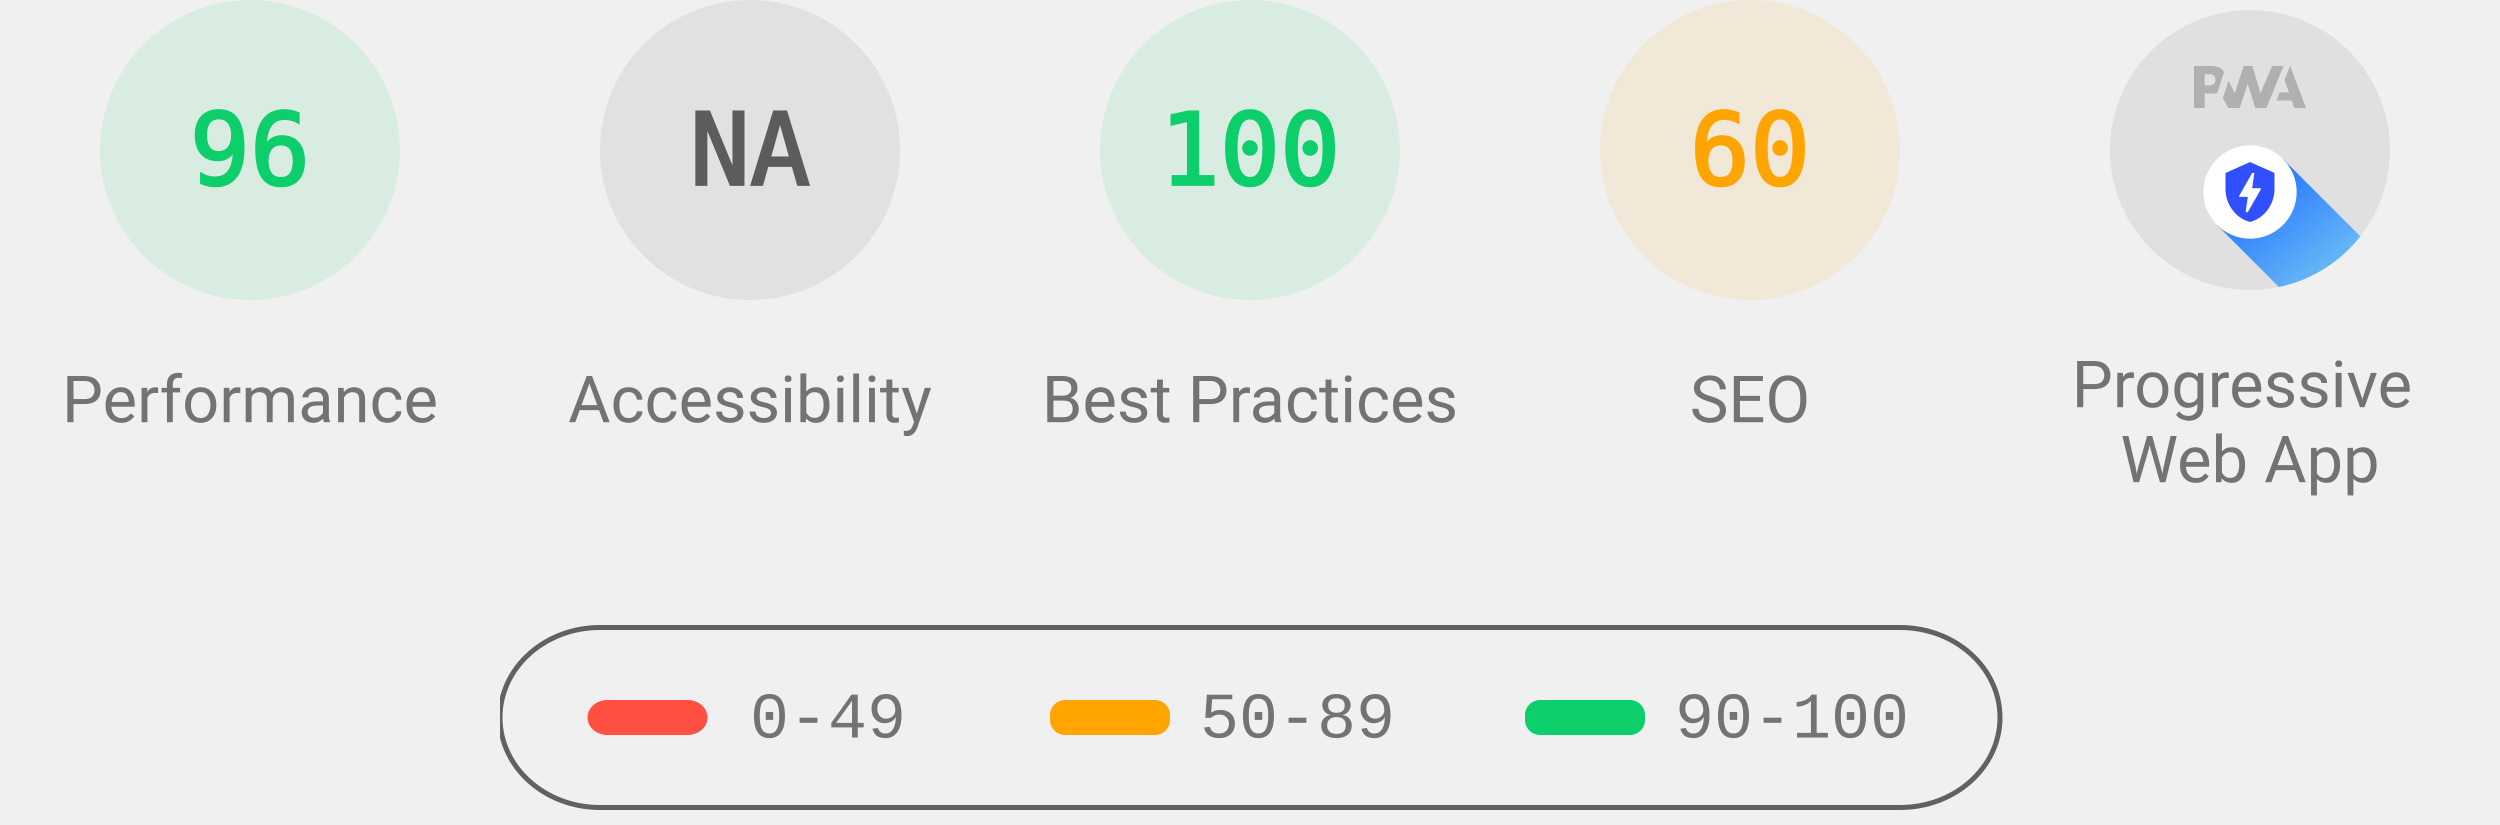
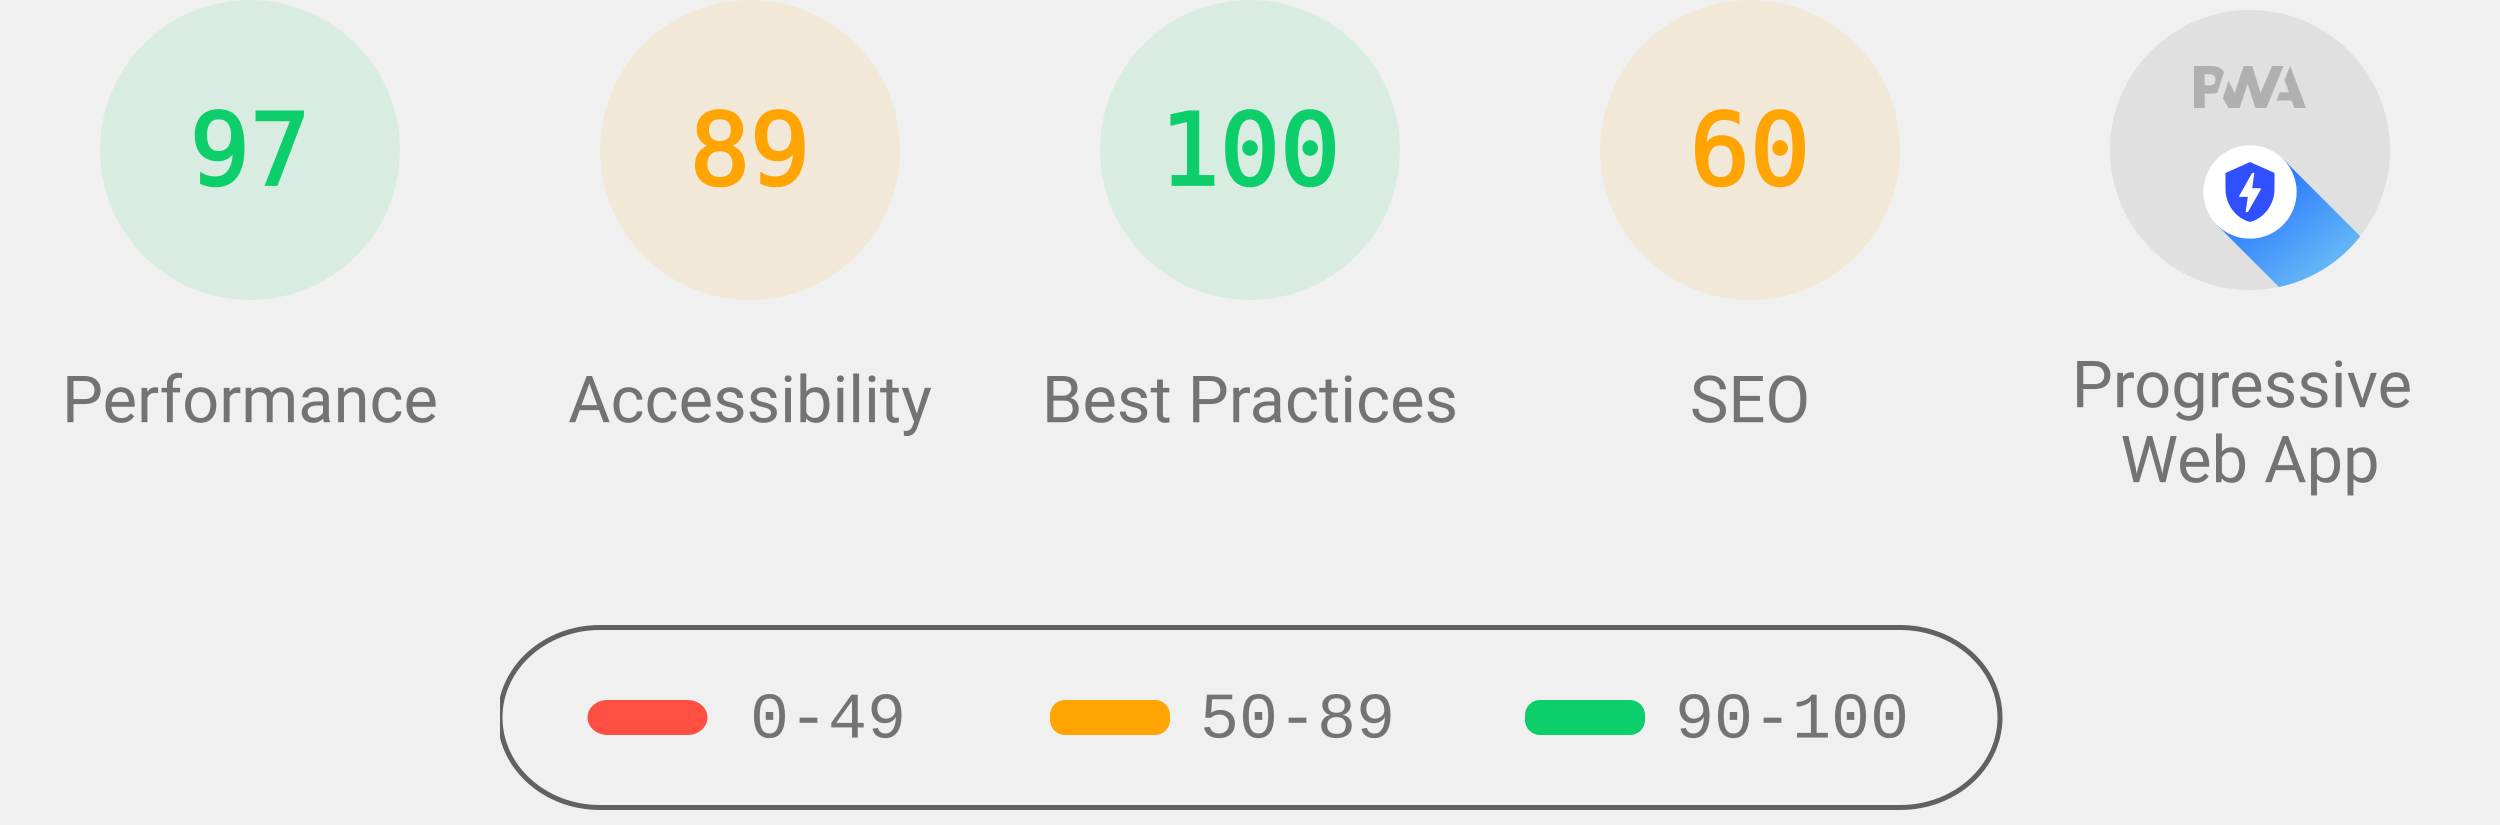
<svg xmlns="http://www.w3.org/2000/svg" class="theme--agnostic" fill="none" width="1000" height="330">
  <style>
			.gauge-base {
				opacity: 0.1
			}

			.gauge-arc {
				fill: none;
				animation-delay: 250ms;
				stroke-linecap: round;
				transform: rotate(-90deg);
				transform-origin: 100px 60px;
				animation: load-gauge 1s ease forwards
			}

			.guage-text {
				font-size: 40px;
				font-family: monospace;
				text-align: center
			}

			.guage-red {
				color: #ff4e42;
				fill: #ff4e42;
				stroke: #ff4e42
			}
			.guage-orange {
				color: #ffa400;
				fill: #ffa400;
				stroke: #ffa400
			}
			.guage-green {
				color: #0cce6b;
				fill: #0cce6b;
				stroke: #0cce6b
			}
			.theme--agnostic .guage-undefined {
				color: #5c5c5c;
				fill: #5c5c5c;
				stroke: #5c5c5c
			}
			.theme--light .guage-undefined {
				color: #1e1e1e;
				fill: #1e1e1e;
				stroke: #1e1e1e
			}
			.theme--dark .guage-undefined {
				color: #f5f5f5;
				fill: #f5f5f5;
				stroke: #f5f5f5
			}

			.guage-title {
				stroke: none;
				font-size: 26px;
				line-height: 26px;
				font-family: Roboto, Halvetica, Arial, sans-serif
			}
			.metric.guage-title {
				font-family: 'Courier New', Courier, monospace
			}
			.theme--agnostic .guage-title {
				color: #737373;
				fill: #737373
			}
			.theme--light .guage-title {
				color: #212121;
				fill: #212121
			}
			.theme--dark .guage-title {
				color: #f5f5f5;
				fill: #f5f5f5
			}

			@keyframes load-gauge {
				from {
					stroke-dasharray: 0 352.858
				}
			}
			.lh-gauge--pwa__disc {
				fill: #e0e0e0
			}
			.lh-gauge--pwa__logo {
				position: relative;
				fill: #b0b0b0
			}
			.lh-gauge--pwa__invisible {
				display: none
			}
			.lh-gauge--pwa__visible {
				display: inline
			}
			.guage-invisible {
				display: none
			}
			.lh-gauge--pwa__logo--primary-color {
				fill: #304ffe
			}
			.theme--agnostic .lh-gauge--pwa__logo--secondary-color {
				fill: #787878
			}
			.theme--light .lh-gauge--pwa__logo--secondary-color {
				fill: #3d3d3d
			}
			.theme--dark .lh-gauge--pwa__logo--secondary-color {
				fill: #d8b6b6
			}
			.theme--light #svg_2 {
				stroke: #00000022
			}
			.theme--agnostic #svg_2 {
				stroke: #616161
			}
			.theme--light #svg_2 {
				stroke: #00000022
			}
			.theme--dark #svg_2 {
				stroke: #f5f5f566
			}
		</style>
  <svg class="guage-div guage-perf guage-green" viewBox="0 0 200 200" width="200" height="200" x="0" y="0">
    <circle class="gauge-base" r="56" cx="100" cy="60" stroke-width="8" />
-     <circle class="gauge-arc guage-arc-1" r="56" cx="100" cy="60" stroke-width="8" style="stroke-dasharray: 337.784, 351.858;" />
-     <text class="guage-text" x="100px" y="60px" alignment-baseline="central" dominant-baseline="central" text-anchor="middle">96</text>
+     <circle class="gauge-arc guage-arc-1" r="56" cx="100" cy="60" stroke-width="8" style="stroke-dasharray: 341.302, 351.858;" />
+     <text class="guage-text" x="100px" y="60px" alignment-baseline="central" dominant-baseline="central" text-anchor="middle">97</text>
    <text class="guage-title" x="100px" y="160px" alignment-baseline="central" dominant-baseline="central" text-anchor="middle">Performance</text>
-   </svg>,<svg class="guage-div guage-perf guage-undefined" viewBox="0 0 200 200" width="200" height="200" x="200" y="0">
-     <circle class="gauge-base" r="56" cx="100" cy="60" stroke-width="8" />
-     <circle class="gauge-arc guage-arc-1" r="56" cx="100" cy="60" stroke-width="8" style="stroke-dasharray: 351.858, 351.858;" />
-     <text class="guage-text" x="100px" y="60px" alignment-baseline="central" dominant-baseline="central" text-anchor="middle">NA</text>
+   </svg>,<svg class="guage-div guage-perf guage-orange" viewBox="0 0 200 200" width="200" height="200" x="200" y="0">
+     <circle class="gauge-base" r="56" cx="100" cy="60" stroke-width="8" />
+     <circle class="gauge-arc guage-arc-1" r="56" cx="100" cy="60" stroke-width="8" style="stroke-dasharray: 313.154, 351.858;" />
+     <text class="guage-text" x="100px" y="60px" alignment-baseline="central" dominant-baseline="central" text-anchor="middle">89</text>
    <text class="guage-title" x="100px" y="160px" alignment-baseline="central" dominant-baseline="central" text-anchor="middle">Accessibility</text>
  </svg>,<svg class="guage-div guage-perf guage-green" viewBox="0 0 200 200" width="200" height="200" x="400" y="0">
    <circle class="gauge-base" r="56" cx="100" cy="60" stroke-width="8" />
    <circle class="gauge-arc guage-arc-1" r="56" cx="100" cy="60" stroke-width="8" style="stroke-dasharray: 351.858, 351.858;" />
    <text class="guage-text" x="100px" y="60px" alignment-baseline="central" dominant-baseline="central" text-anchor="middle">100</text>
    <text class="guage-title" x="100px" y="160px" alignment-baseline="central" dominant-baseline="central" text-anchor="middle">Best Practices</text>
  </svg>,<svg class="guage-div guage-perf guage-orange" viewBox="0 0 200 200" width="200" height="200" x="600" y="0">
    <circle class="gauge-base" r="56" cx="100" cy="60" stroke-width="8" />
    <circle class="gauge-arc guage-arc-1" r="56" cx="100" cy="60" stroke-width="8" style="stroke-dasharray: 211.115, 351.858;" />
    <text class="guage-text" x="100px" y="60px" alignment-baseline="central" dominant-baseline="central" text-anchor="middle">60</text>
    <text class="guage-title" x="100px" y="160px" alignment-baseline="central" dominant-baseline="central" text-anchor="middle">SEO</text>
  </svg>,<svg class="guage-div guage-pwa" viewBox="0 0 200 200" width="200" height="200" x="800" y="0">
    <svg viewBox="0 0 60 60" width="112" height="112" x="44" y="4">
      <defs>
        <linearGradient id="lh-gauge--pwa__check-circle__gradient-0" x1="50%" y1="0%" x2="50%" y2="100%">
          <stop stop-color="#00C852" offset="0%" />
          <stop stop-color="#009688" offset="100%" />
        </linearGradient>
        <linearGradient id="lh-gauge--pwa__installable__shadow-gradient-0" x1="76.056%" x2="24.111%" y1="82.995%" y2="24.735%">
          <stop stop-color="#A5D6A7" offset="0%" />
          <stop stop-color="#80CBC4" offset="100%" />
        </linearGradient>
        <linearGradient id="lh-gauge--pwa__fast-reliable__shadow-gradient-0" x1="76.056%" y1="82.995%" x2="25.678%" y2="26.493%">
          <stop stop-color="#64B5F6" offset="0%" />
          <stop stop-color="#2979FF" offset="100%" />
        </linearGradient>
        <g id="lh-gauge--pwa__fast-reliable-badge-0">
          <circle fill="#FFFFFF" cx="10" cy="10" r="10" />
          <path fill="#304FFE" d="M10 3.58l5.25 2.34v3.5c0 3.23-2.24 6.26-5.25 7-3.01-.74-5.25-3.77-5.25-7v-3.5L10 3.58zm-.47 10.74l2.76-4.83.03-.07c.04-.08 0-.24-.22-.24h-1.64l.47-3.26h-.47l-2.7 4.77c-.02.01.05-.1-.04.05-.09.16-.1.31.18.31h1.63l-.47 3.27h.47z" />
        </g>
        <g id="lh-gauge--pwa__installable-badge-0">
          <circle fill="#FFFFFF" cx="10" cy="10" r="10" />
          <path fill="#009688" d="M10 4.167A5.835 5.835 0 0 0 4.167 10 5.835 5.835 0 0 0 10 15.833 5.835 5.835 0 0 0 15.833 10 5.835 5.835 0 0 0 10 4.167zm2.917 6.416h-2.334v2.334H9.417v-2.334H7.083V9.417h2.334V7.083h1.166v2.334h2.334v1.166z" />
        </g>
      </defs>
      <g stroke="none" fill-rule="nonzero">
        <circle class="lh-gauge--pwa__disc" cx="30" cy="30" r="30" />
        <g class="lh-gauge--pwa__logo">
          <path d="M35.66 19.39l.7-1.75h2L37.4 15 38.6 12l3.4 9h-2.51l-.58-1.61z" />
          <path d="M33.52 21l3.65-9h-2.42l-2.5 5.82L30.5 12h-1.86l-1.9 5.82-1.35-2.65-1.21 3.72L25.4 21h2.38l1.72-5.2 1.64 5.2z" />
          <path fill-rule="nonzero" d="M20.3 17.91h1.48c.45 0 .85-.05 1.2-.15l.39-1.18 1.07-3.3a2.64 2.64 0 0 0-.28-.37c-.55-.6-1.36-.91-2.42-.91H18v9h2.3V17.9zm1.96-3.84c.22.22.33.5.33.87 0 .36-.1.65-.29.87-.2.23-.59.35-1.15.35h-.86v-2.41h.87c.52 0 .89.1 1.1.32z" />
        </g>
        <rect class="lh-gauge--pwa__component lh-gauge--pwa__na-line lh-gauge--pwa__invisible" fill="#FFFFFF" x="20" y="32" width="20" height="4" rx="2" />
        <g class="lh-gauge--pwa__component lh-gauge--pwa__fast-reliable-badge lh-gauge--pwa__visible" transform="translate(20, 29)">
          <path fill="url(#lh-gauge--pwa__fast-reliable__shadow-gradient-0)" d="M33.63 19.49A30 30 0 0 1 16.2 30.36L3 17.14 17.14 3l16.49 16.49z" />
          <use href="#lh-gauge--pwa__fast-reliable-badge-0" />
        </g>
        <g class="lh-gauge--pwa__component lh-gauge--pwa__installable-badge lh-gauge--pwa__invisible" transform="translate(20, 29)">
          <path fill="url(#lh-gauge--pwa__installable__shadow-gradient-0)" d="M33.629 19.487c-4.272 5.453-10.391 9.39-17.415 10.869L3 17.142 17.142 3 33.63 19.487z" />
          <use href="#lh-gauge--pwa__installable-badge-0" />
        </g>
        <g class="lh-gauge--pwa__component lh-gauge--pwa__fast-reliable-installable-badges lh-gauge--pwa__invisible">
          <g transform="translate(8, 29)">
            <path fill="url(#lh-gauge--pwa__fast-reliable__shadow-gradient-0)" d="M16.321 30.463L3 17.143 17.142 3l22.365 22.365A29.864 29.864 0 0 1 22 31c-1.942 0-3.84-.184-5.679-.537z" />
            <use href="#lh-gauge--pwa__fast-reliable-badge-0" />
          </g>
          <g transform="translate(32, 29)">
            <path fill="url(#lh-gauge--pwa__installable__shadow-gradient-0)" d="M25.982 11.84a30.107 30.107 0 0 1-13.08 15.203L3 17.143 17.142 3l8.84 8.84z" />
            <use href="#lh-gauge--pwa__installable-badge-0" />
          </g>
        </g>
        <g class="lh-gauge--pwa__component lh-gauge--pwa__check-circle lh-gauge--pwa__invisible" transform="translate(18, 28)">
          <circle fill="#FFFFFF" cx="12" cy="12" r="12" />
          <path fill="url(#lh-gauge--pwa__check-circle__gradient-0)" d="M12 2a10 10 0 1 0 0 20 10 10 0 0 0 0-20zm-2 15l-5-5 1.41-1.41L10 14.17l7.59-7.59L19 8l-9 9z" />
        </g>
      </g>
    </svg>
    <text class="guage-title" y="160px" alignment-baseline="central" dominant-baseline="central" text-anchor="middle">
      <tspan x="100px" dy="-6px">Progressive</tspan>
      <tspan x="100px" dy="30px">Web App</tspan>
    </text>
  </svg>
  <svg width="604" height="76" x="200" y="250">
    <g>
      <rect fill="none" id="canvas_background" height="80" width="604" y="-1" x="-1" />
      <g display="none" overflow="visible" y="0" x="0" height="100%" width="100%" id="canvasGrid">
        <rect fill="url(#gridpattern)" stroke-width="0" y="0" x="0" height="100%" width="100%" />
      </g>
    </g>
    <g>
      <rect fill-opacity="0" stroke-width="2" rx="40" id="svg_2" height="72" width="600" y="1" x="0" fill="#000000" />
      <rect stroke="#000" rx="8" id="svg_3" height="14" width="48" y="30" x="35" stroke-opacity="null" stroke-width="0" fill="#ff4e42" />
      <rect stroke="#000" rx="6" id="svg_4" height="14" width="48" y="30" x="220" stroke-opacity="null" stroke-width="0" fill="#ffa400" />
      <rect stroke="#000" rx="6" id="svg_5" height="14" width="48" y="30" x="410" stroke-opacity="null" stroke-width="0" fill="#0cce6b" />
      <text class="metric guage-title" xml:space="preserve" text-anchor="start" font-size="26" id="svg_6" y="45" x="100" stroke-opacity="null" stroke-width="0" stroke="#000">0-49</text>
      <text class="metric guage-title" xml:space="preserve" text-anchor="start" font-size="26" id="svg_7" y="45" x="280" stroke-opacity="null" stroke-width="0" stroke="#000">50-89</text>
      <text class="metric guage-title" xml:space="preserve" text-anchor="start" font-size="26" id="svg_8" y="45" x="470" stroke-opacity="null" stroke-width="0" stroke="#000">90-100</text>
    </g>
  </svg>
</svg>
